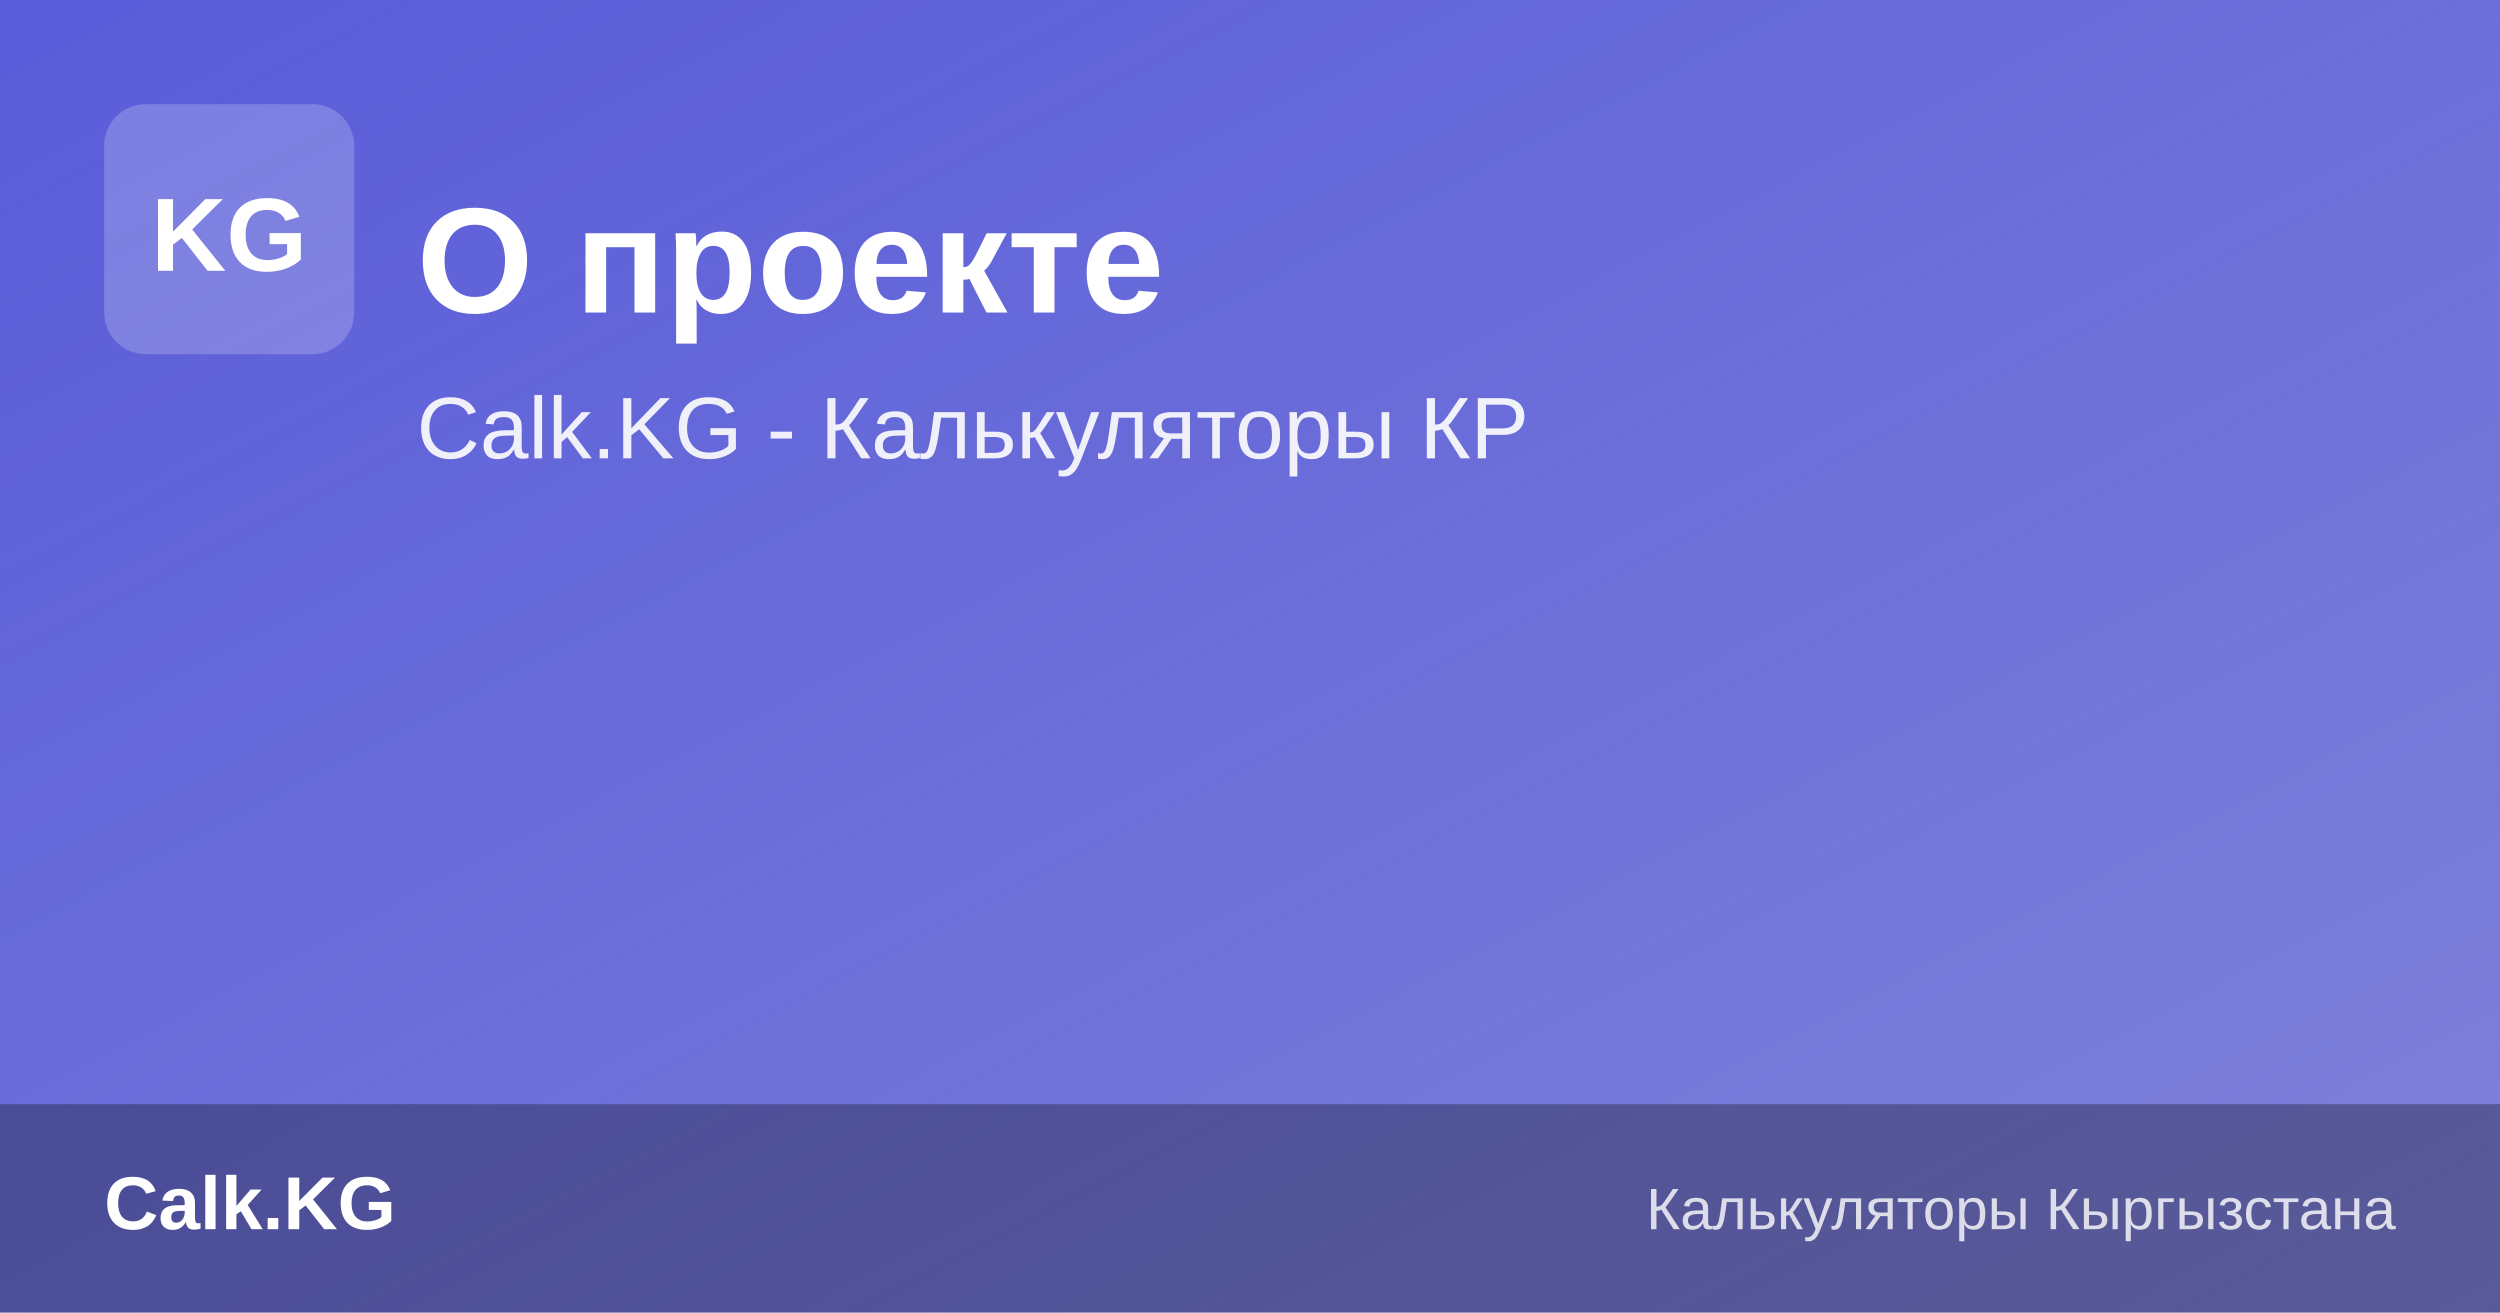
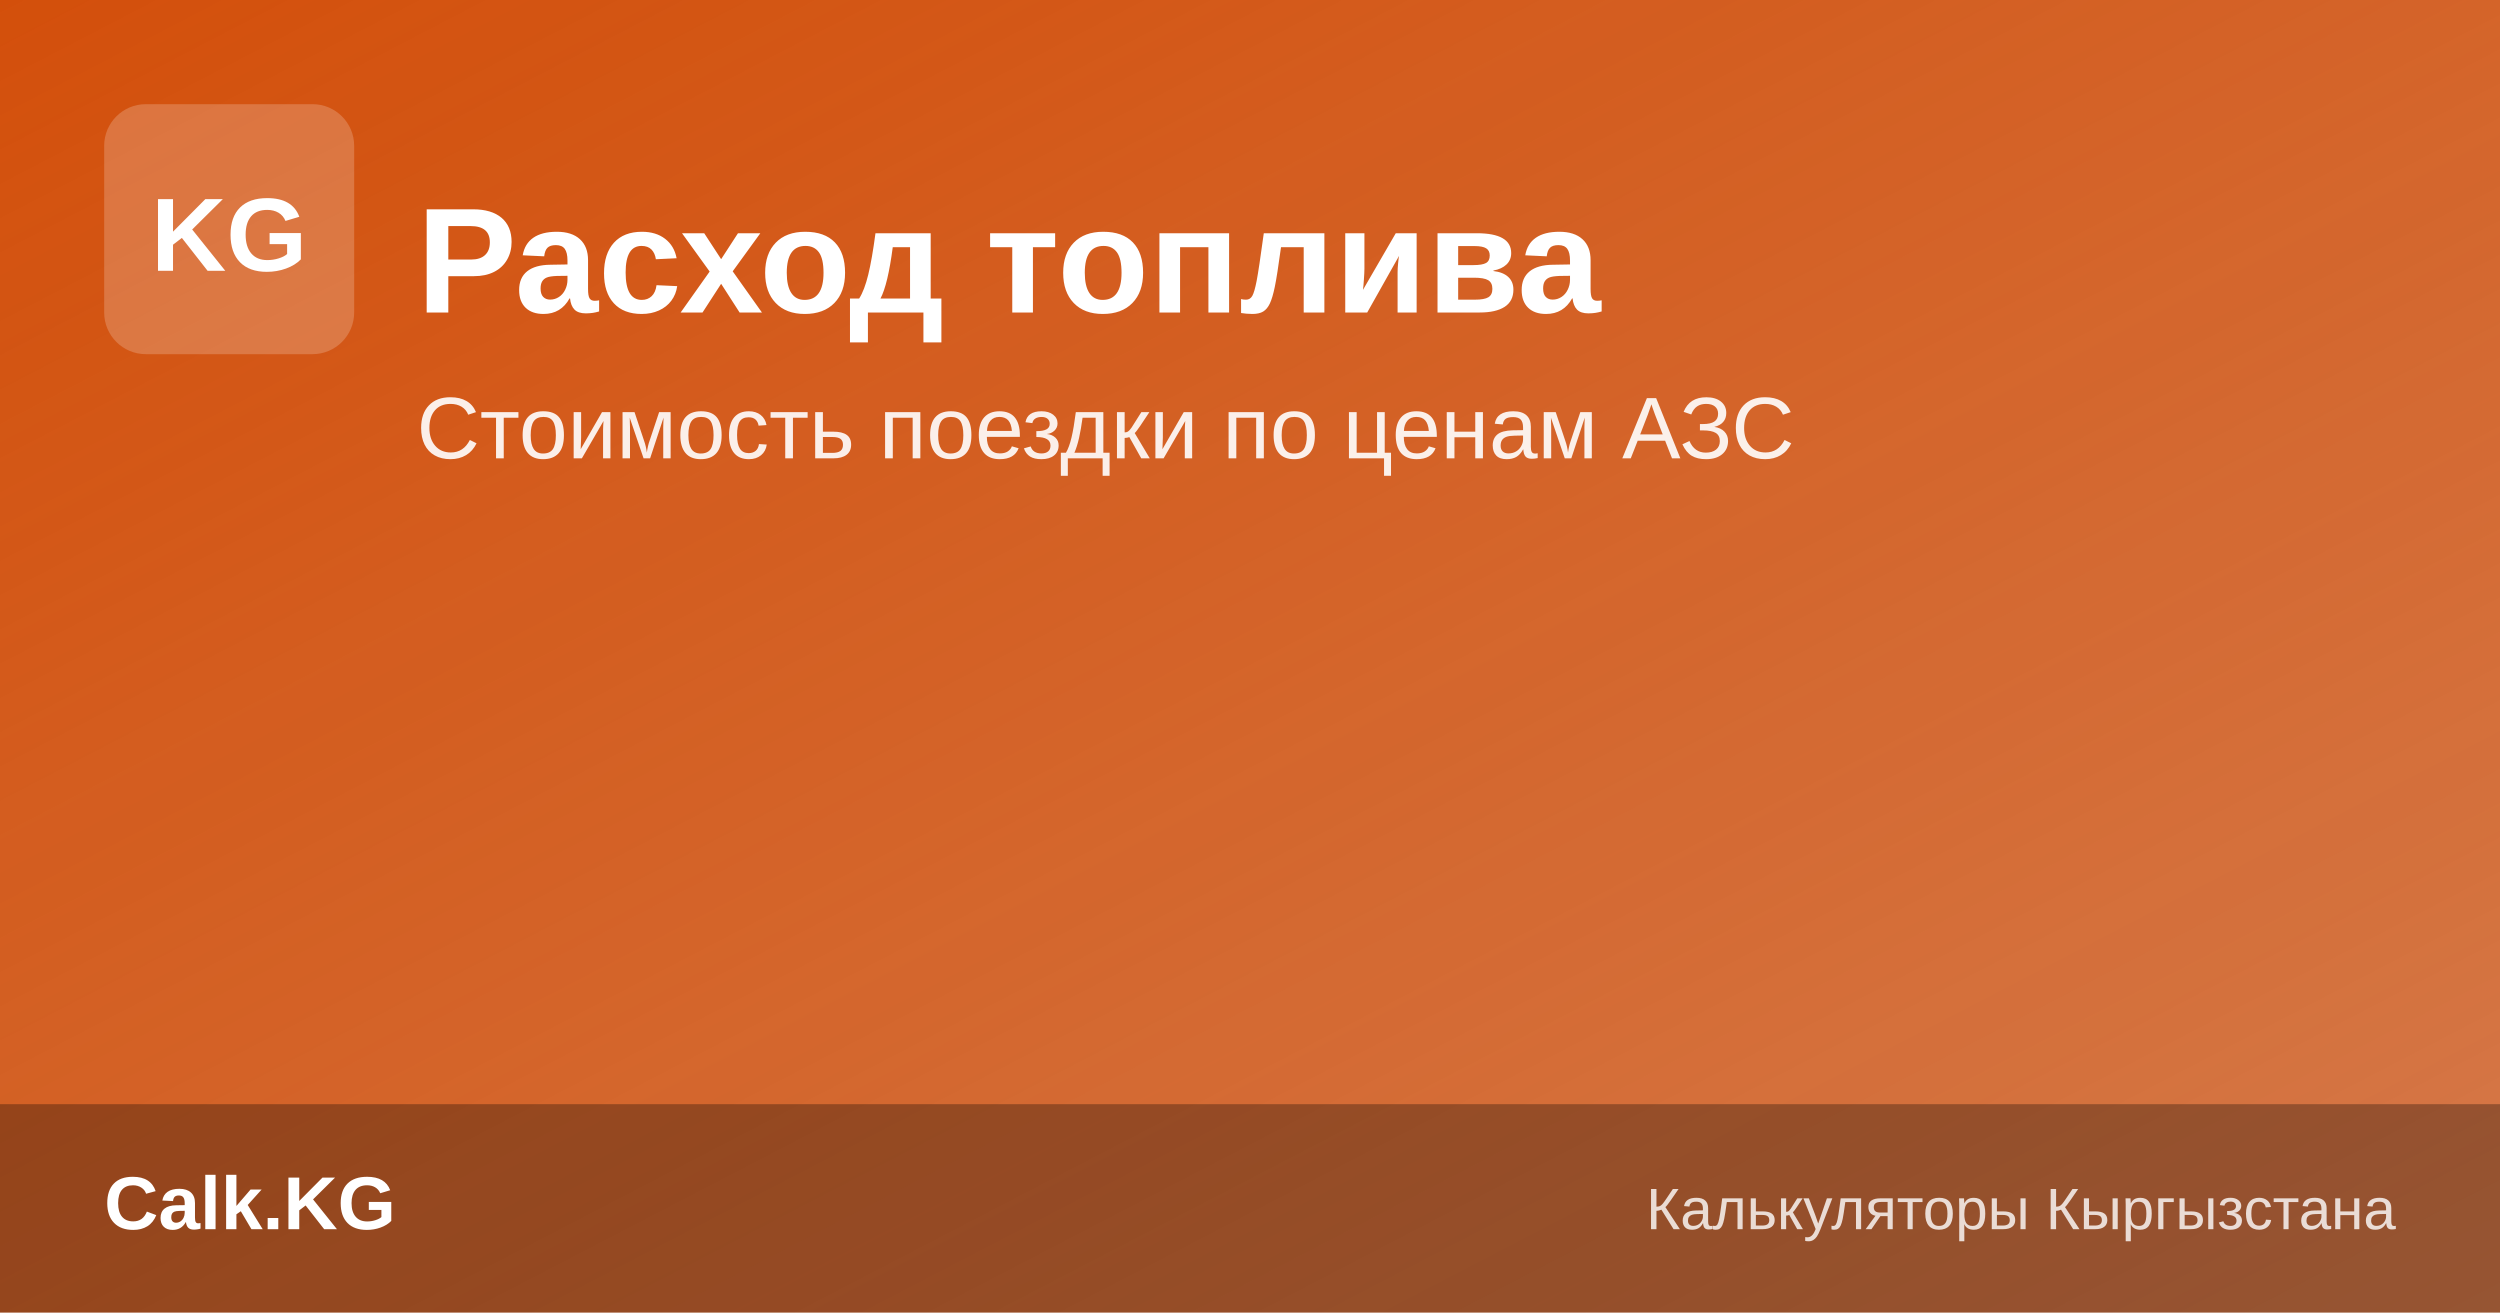
<svg xmlns="http://www.w3.org/2000/svg" width="1200" height="630">
  <defs>
-     <linearGradient id="grad-about" x1="0%" y1="0%" x2="100%" y2="100%">
-       <stop offset="0%" style="stop-color:#6366F1;stop-opacity:1" />
-       <stop offset="100%" style="stop-color:#6366F1;stop-opacity:0.7" />
+     <linearGradient id="grad-fuel" x1="0%" y1="0%" x2="100%" y2="100%">
+       <stop offset="0%" style="stop-color:#EA580C;stop-opacity:1" />
+       <stop offset="100%" style="stop-color:#EA580C;stop-opacity:0.7" />
    </linearGradient>
  </defs>
-   <rect width="1200" height="630" fill="url(#grad-about)" />
+   <rect width="1200" height="630" fill="url(#grad-fuel)" />
  <rect width="1200" height="630" fill="black" opacity="0.1" />
  <rect x="50" y="50" width="120" height="120" fill="white" opacity="0.2" rx="20" />
  <text x="110" y="130" font-family="Arial, sans-serif" font-size="50" fill="white" text-anchor="middle" font-weight="bold">KG</text>
-   <text x="200" y="150" font-family="Arial, sans-serif" font-size="72" font-weight="bold" fill="white">О проекте</text>
-   <text x="200" y="220" font-family="Arial, sans-serif" font-size="42" fill="white" opacity="0.9">Calk.KG - Калькуляторы КР</text>
+   <text x="200" y="150" font-family="Arial, sans-serif" font-size="72" font-weight="bold" fill="white">Расход топлива</text>
+   <text x="200" y="220" font-family="Arial, sans-serif" font-size="42" fill="white" opacity="0.9">Стоимость поездки по ценам АЗС</text>
  <rect x="0" y="530" width="1200" height="100" fill="black" opacity="0.3" />
  <text x="50" y="590" font-family="Arial, sans-serif" font-size="36" font-weight="bold" fill="white">Calk.KG</text>
  <text x="1150" y="590" font-family="Arial, sans-serif" font-size="28" fill="white" text-anchor="end" opacity="0.8">Калькуляторы Кыргызстана</text>
</svg>
